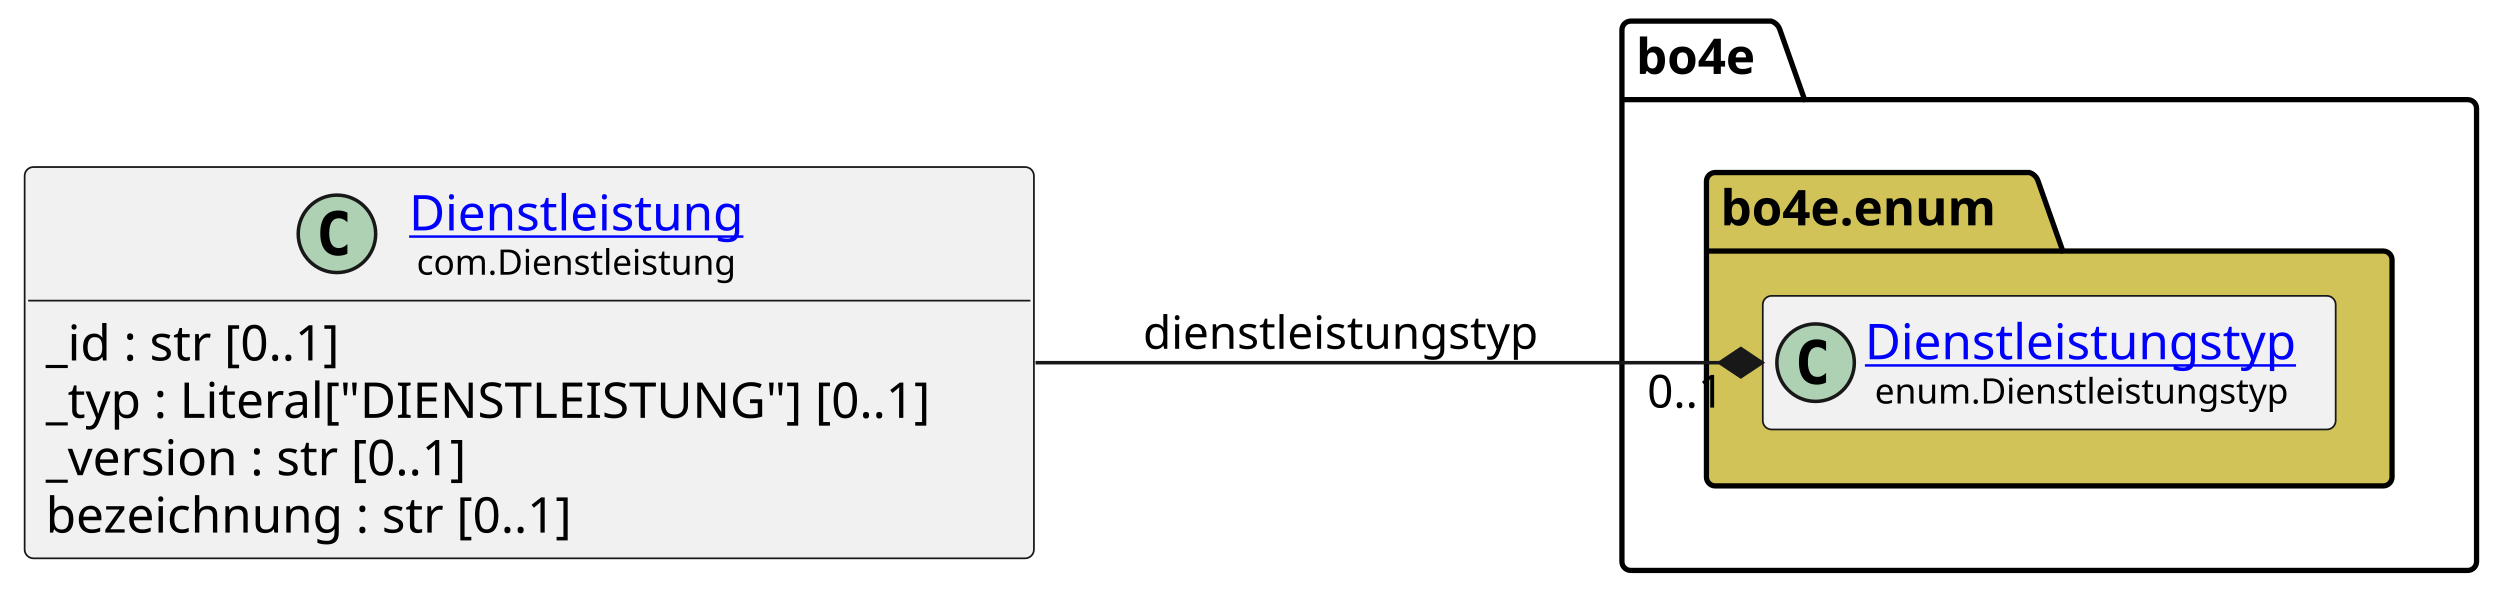
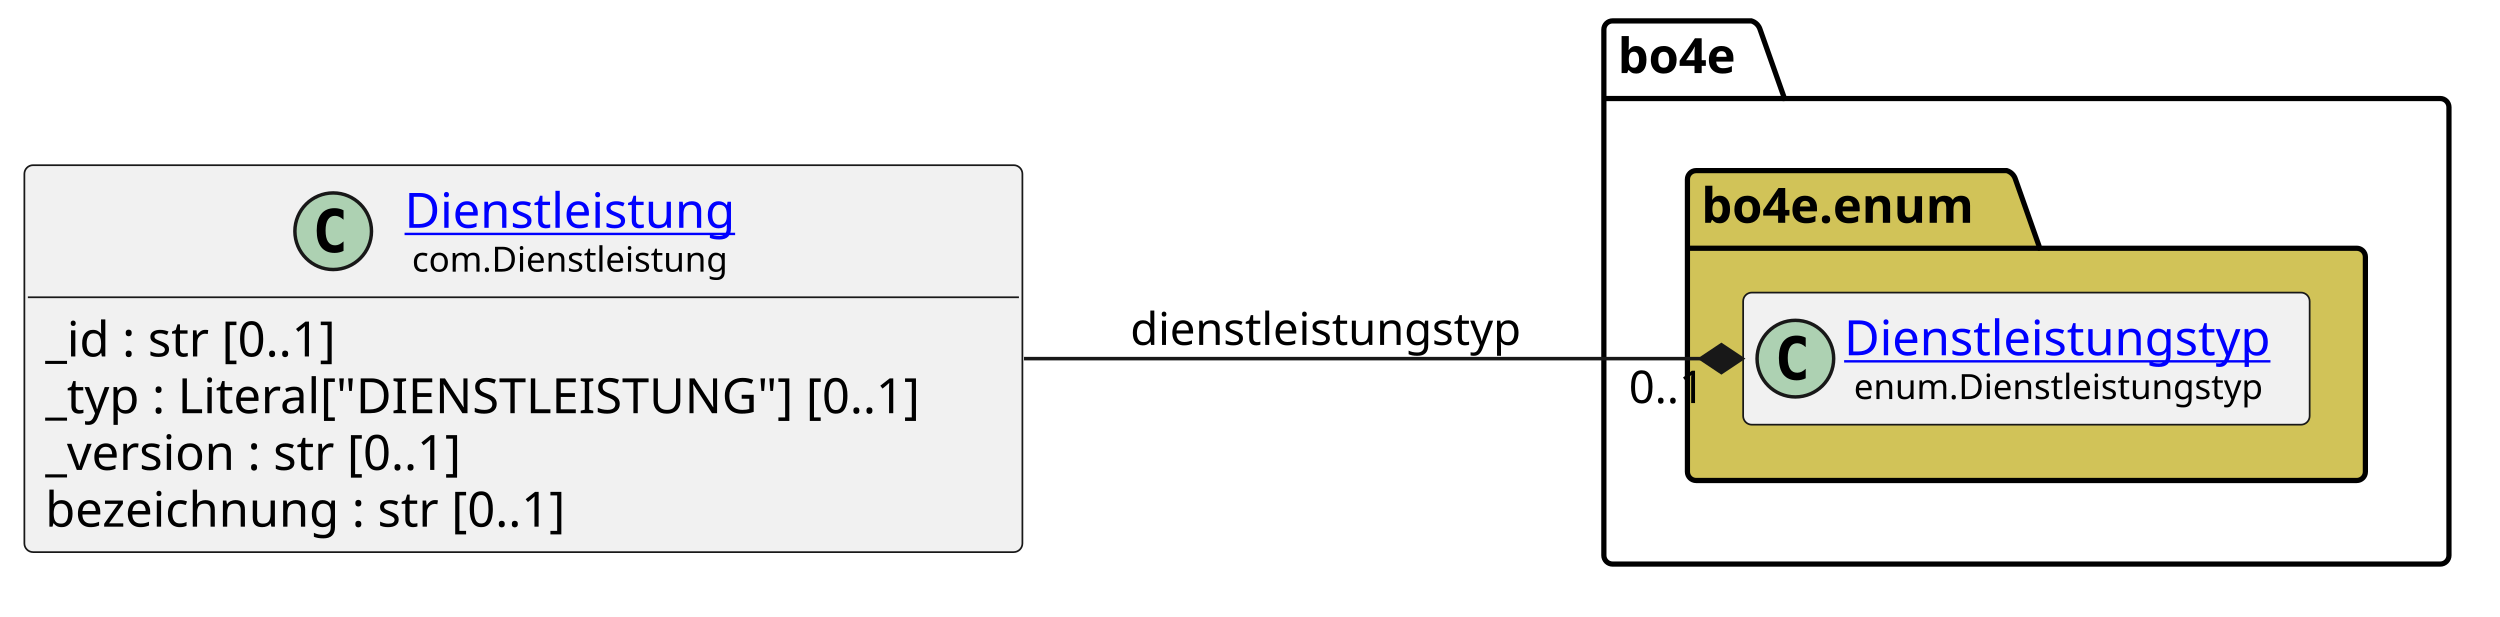
- <svg xmlns="http://www.w3.org/2000/svg" xmlns:xlink="http://www.w3.org/1999/xlink" contentStyleType="text/css" data-diagram-type="CLASS" height="169px" preserveAspectRatio="none" style="width:710px;height:169px;background:#FFFFFF;" version="1.1" viewBox="0 0 710 169" width="710px" zoomAndPan="magnify">
+ <svg xmlns="http://www.w3.org/2000/svg" xmlns:xlink="http://www.w3.org/1999/xlink" contentStyleType="text/css" data-diagram-type="CLASS" height="177px" preserveAspectRatio="none" style="width:718px;height:177px;background:#FFFFFF;" version="1.1" viewBox="0 0 718 177" width="718px" zoomAndPan="magnify">
  <defs />
  <g>
-     <g class="cluster" data-qualified-name="bo4e" data-source-line="11" id="ent0005">
+     <g class="cluster" data-qualified-name="bo4e" data-source-line="11" id="ent0004">
      <path d="M463.13,6 L503.006,6 A3.75,3.75 0 0 1 505.506,8.5 L512.506,28.297 L700.84,28.297 A2.5,2.5 0 0 1 703.34,30.797 L703.34,159.5 A2.5,2.5 0 0 1 700.84,162 L463.13,162 A2.5,2.5 0 0 1 460.63,159.5 L460.63,8.5 A2.5,2.5 0 0 1 463.13,6" fill="none" style="stroke:#000000;stroke-width:1.5;" />
      <line style="stroke:#000000;stroke-width:1.5;" x1="460.63" x2="512.506" y1="28.297" y2="28.297" />
-       <text fill="#000000" font-family="sans-serif" font-size="14" font-weight="bold" lengthAdjust="spacing" textLength="38.876" x="464.63" y="20.995">bo4e</text>
+       <text fill="#000000" font-family="sans-serif" font-size="14" font-weight="700" lengthAdjust="spacing" textLength="38.876" x="464.63" y="20.995">bo4e</text>
    </g>
-     <g class="cluster" data-qualified-name="bo4e.enum" data-source-line="10" id="ent0003">
+     <g class="cluster" data-qualified-name="bo4e.enum" data-source-line="10" id="ent0002">
      <path d="M487.13,49 L576.341,49 A3.75,3.75 0 0 1 578.841,51.5 L585.841,71.297 L676.84,71.297 A2.5,2.5 0 0 1 679.34,73.797 L679.34,135.5 A2.5,2.5 0 0 1 676.84,138 L487.13,138 A2.5,2.5 0 0 1 484.63,135.5 L484.63,51.5 A2.5,2.5 0 0 1 487.13,49" fill="#D1C358" style="stroke:#000000;stroke-width:1.5;" />
      <line style="stroke:#000000;stroke-width:1.5;" x1="484.63" x2="585.841" y1="71.297" y2="71.297" />
-       <text fill="#000000" font-family="sans-serif" font-size="14" font-weight="bold" lengthAdjust="spacing" textLength="88.211" x="488.63" y="63.995">bo4e.enum</text>
+       <text fill="#000000" font-family="sans-serif" font-size="14" font-weight="700" lengthAdjust="spacing" textLength="88.211" x="488.63" y="63.995">bo4e.enum</text>
    </g>
-     <g class="entity" data-qualified-name="bo4e.enum.Dienstleistungstyp" data-source-line="11" id="ent0004">
+     <g class="entity" data-qualified-name="bo4e.enum.Dienstleistungstyp" data-source-line="11" id="ent0003">
      <rect fill="#F1F1F1" height="37.938" rx="2.5" ry="2.5" style="stroke:#181818;stroke-width:0.5;" width="162.703" x="500.63" y="84.03" />
      <ellipse cx="515.63" cy="102.999" fill="#ADD1B2" rx="11" ry="11" style="stroke:#181818;stroke-width:1;" />
      <path d="M518.599,108.639 Q518.021,108.936 517.38,109.077 Q516.739,109.233 516.036,109.233 Q513.536,109.233 512.208,107.593 Q510.896,105.936 510.896,102.811 Q510.896,99.686 512.208,98.03 Q513.536,96.374 516.036,96.374 Q516.739,96.374 517.38,96.53 Q518.036,96.686 518.599,96.983 L518.599,99.702 Q517.974,99.124 517.38,98.858 Q516.786,98.577 516.161,98.577 Q514.817,98.577 514.13,99.655 Q513.442,100.718 513.442,102.811 Q513.442,104.905 514.13,105.983 Q514.817,107.046 516.161,107.046 Q516.786,107.046 517.38,106.78 Q517.974,106.499 518.599,105.921 L518.599,108.639 Z " fill="#000000" />
      <a href="https://bo4e.github.io/BO4E-python/latest/api/enum.Dienstleistungstyp.html" target="_top" title="https://bo4e.github.io/BO4E-python/latest/api/enum.Dienstleistungstyp.html" xlink:actuate="onRequest" xlink:href="https://bo4e.github.io/BO4E-python/latest/api/enum.Dienstleistungstyp.html" xlink:show="new" xlink:title="https://bo4e.github.io/BO4E-python/latest/api/enum.Dienstleistungstyp.html" xlink:type="simple">
        <text fill="#0000FF" font-family="sans-serif" font-size="14" lengthAdjust="spacing" text-decoration="underline" textLength="130.703" x="529.63" y="102.025">Dienstleistungstyp</text>
      </a>
      <text fill="#000000" font-family="sans-serif" font-size="10" lengthAdjust="spacing" textLength="125.107" x="532.428" y="114.609">enum.Dienstleistungstyp</text>
    </g>
-     <g class="entity" data-qualified-name="Dienstleistung" data-source-line="3" id="ent0002">
+     <g class="entity" data-qualified-name="Dienstleistung" data-source-line="3" id="ent0001">
      <rect fill="#F1F1F1" height="111.125" rx="2.5" ry="2.5" style="stroke:#181818;stroke-width:0.5;" width="286.634" x="7" y="47.44" />
      <ellipse cx="95.693" cy="66.409" fill="#ADD1B2" rx="11" ry="11" style="stroke:#181818;stroke-width:1;" />
      <path d="M98.662,72.049 Q98.084,72.346 97.443,72.487 Q96.802,72.643 96.099,72.643 Q93.599,72.643 92.271,71.002 Q90.959,69.346 90.959,66.221 Q90.959,63.096 92.271,61.44 Q93.599,59.784 96.099,59.784 Q96.802,59.784 97.443,59.94 Q98.099,60.096 98.662,60.393 L98.662,63.112 Q98.037,62.534 97.443,62.268 Q96.849,61.987 96.224,61.987 Q94.88,61.987 94.193,63.065 Q93.505,64.127 93.505,66.221 Q93.505,68.315 94.193,69.393 Q94.88,70.456 96.224,70.456 Q96.849,70.456 97.443,70.19 Q98.037,69.909 98.662,69.331 L98.662,72.049 Z " fill="#000000" />
      <a href="https://bo4e.github.io/BO4E-python/latest/api/com.Dienstleistung.html" target="_top" title="https://bo4e.github.io/BO4E-python/latest/api/com.Dienstleistung.html" xlink:actuate="onRequest" xlink:href="https://bo4e.github.io/BO4E-python/latest/api/com.Dienstleistung.html" xlink:show="new" xlink:title="https://bo4e.github.io/BO4E-python/latest/api/com.Dienstleistung.html" xlink:type="simple">
        <text fill="#0000FF" font-family="sans-serif" font-size="14" lengthAdjust="spacing" text-decoration="underline" textLength="100.748" x="116.193" y="65.435">Dienstleistung</text>
      </a>
      <text fill="#000000" font-family="sans-serif" font-size="10" lengthAdjust="spacing" textLength="96.499" x="118.317" y="78.019">com.Dienstleistung</text>
      <line style="stroke:#181818;stroke-width:0.5;" x1="8" x2="292.634" y1="85.377" y2="85.377" />
      <text fill="#000000" font-family="sans-serif" font-size="14" lengthAdjust="spacing" textLength="94.022" x="13" y="102.373">_id : str [0..1]</text>
      <text fill="#000000" font-family="sans-serif" font-size="14" lengthAdjust="spacing" textLength="274.634" x="13" y="118.669">_typ : Literal["DIENSTLEISTUNG"] [0..1]</text>
      <text fill="#000000" font-family="sans-serif" font-size="14" lengthAdjust="spacing" textLength="132.522" x="13" y="134.966">_version : str [0..1]</text>
      <text fill="#000000" font-family="sans-serif" font-size="14" lengthAdjust="spacing" textLength="163.673" x="13" y="151.263">bezeichnung : str [0..1]</text>
    </g>
-     <g class="link" data-entity-1="ent0002" data-entity-2="ent0004" data-link-type="composition" data-source-line="15" id="lnk6">
+     <g class="link" data-entity-1="ent0001" data-entity-2="ent0003" data-link-type="composition" data-source-line="15" id="lnk5">
      <path codeLine="15" d="M294.09,103 C362.71,103 430.43,103 488.39,103" fill="none" id="Dienstleistung-to-Dienstleistungstyp" style="stroke:#181818;stroke-width:1;" />
-       <polygon fill="#181818" points="500.39,103,494.39,99,488.39,103,494.39,107,500.39,103" style="stroke:#181818;stroke-width:1;" />
+       <polygon fill="#181818" points="500.39,103,494.39,99,488.39,103,494.39,107,500.39,103" style="stroke:#181818;stroke-width:1;stroke-linejoin:miter;stroke-miterlimit:10;" />
      <text fill="#000000" font-family="sans-serif" font-size="13" lengthAdjust="spacing" textLength="119.609" x="324.63" y="99.067">dienstleistungstyp</text>
      <text fill="#000000" font-family="sans-serif" font-size="13" lengthAdjust="spacing" textLength="24.807" x="467.799" y="115.764">0..1</text>
    </g>
  </g>
</svg>
